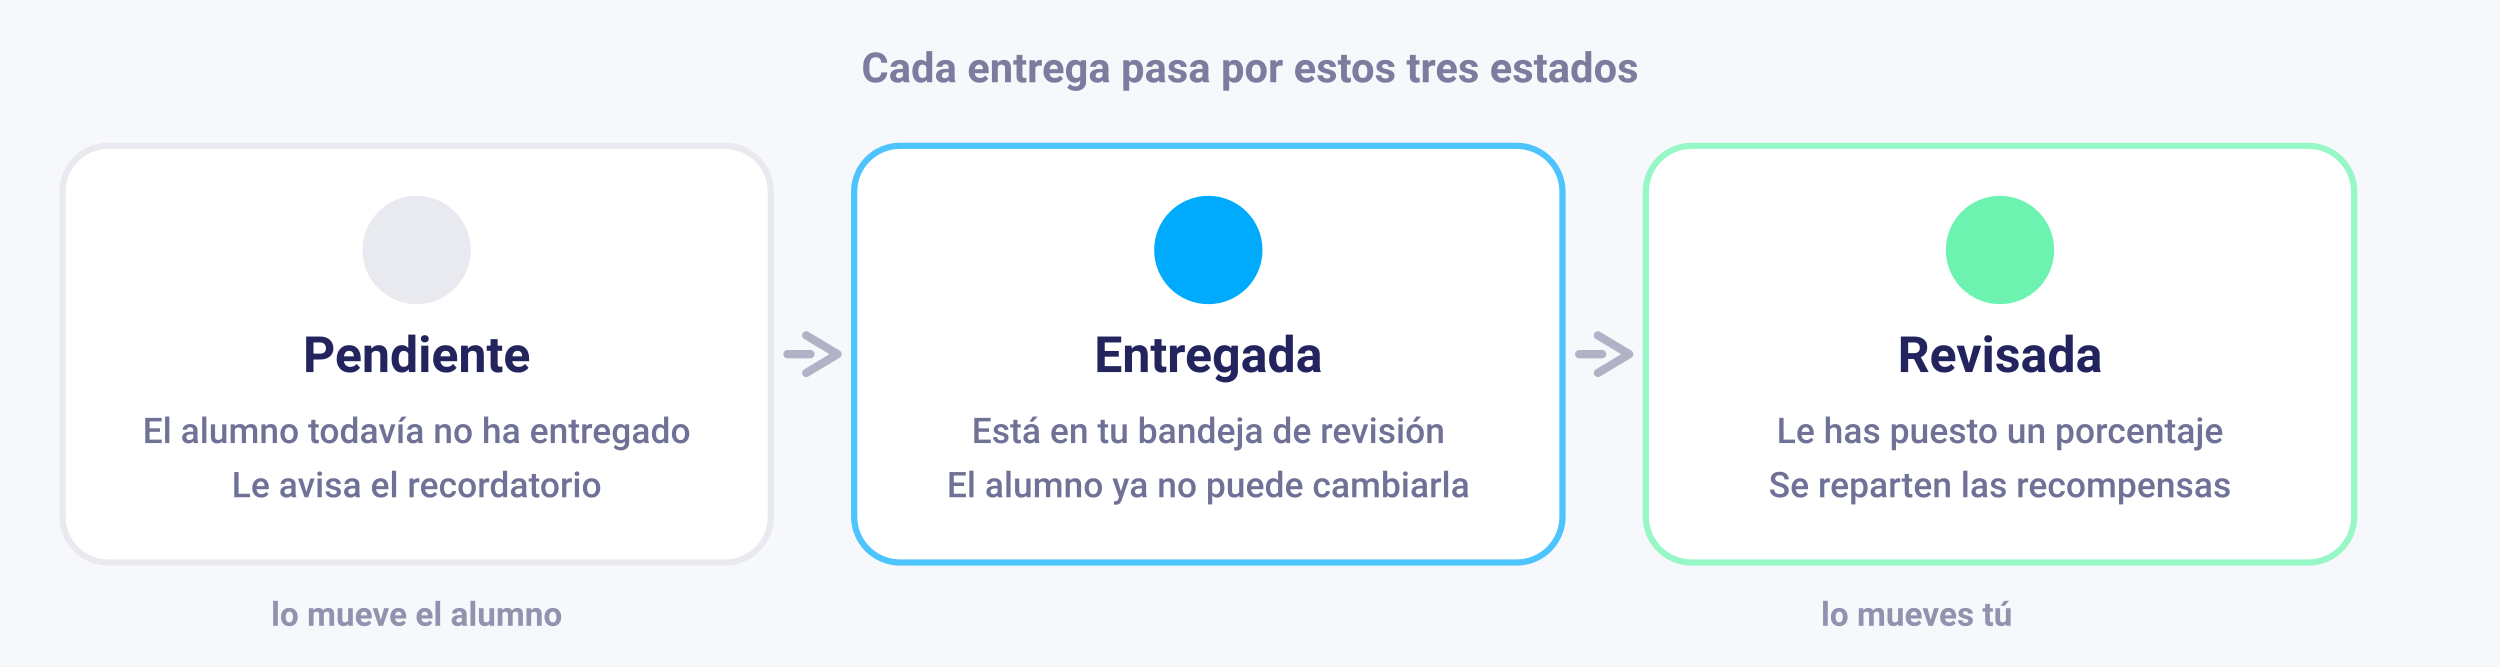
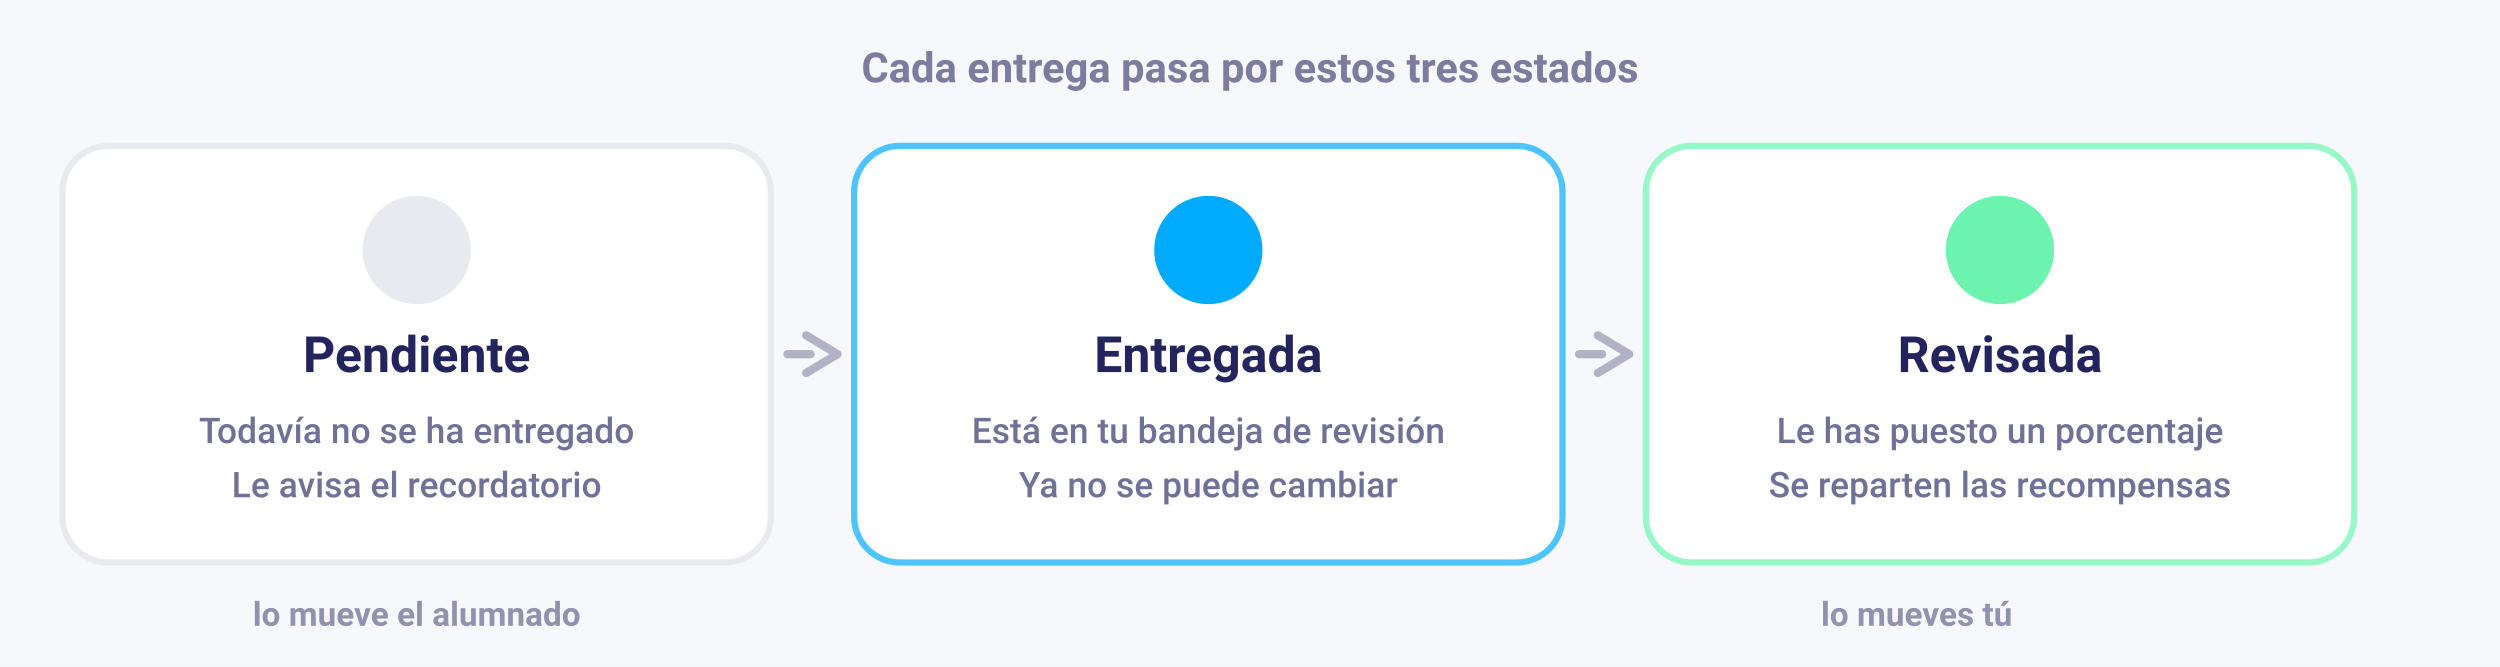
<svg xmlns="http://www.w3.org/2000/svg" viewBox="0 0 1200 320" width="1200" height="320" role="img">
  <rect x="0" y="0" width="1200" height="320" rx="0" fill="#F7F8FC" />
  <text x="600" y="34" font-family="-apple-system, BlinkMacSystemFont, 'Segoe UI', Roboto, 'Helvetica Neue', Arial, sans-serif" font-size="20" font-weight="600" fill="#7B7C9E" text-anchor="middle" dominant-baseline="middle">Cada entrega pasa por estos tres estados</text>
  <rect x="30" y="70" width="340" height="200" rx="22" fill="#FFFFFF" stroke="#E9EAF0" stroke-width="3" />
  <circle cx="200.0" cy="120" r="26" fill="#E9EAF0" />
  <text x="200.0" y="172" font-family="-apple-system, BlinkMacSystemFont, 'Segoe UI', Roboto, 'Helvetica Neue', Arial, sans-serif" font-size="24" font-weight="700" fill="#23245D" text-anchor="middle" dominant-baseline="middle">Pendiente</text>
-   <text x="200.0" y="208" font-family="-apple-system, BlinkMacSystemFont, 'Segoe UI', Roboto, 'Helvetica Neue', Arial, sans-serif" font-size="17" font-weight="500" fill="#707196" text-anchor="middle" dominant-baseline="middle">El alumno todavía no ha entregado</text>
+   <text x="200.0" y="208" font-family="-apple-system, BlinkMacSystemFont, 'Segoe UI', Roboto, 'Helvetica Neue', Arial, sans-serif" font-size="17" font-weight="500" fill="#707196" text-anchor="middle" dominant-baseline="middle">Todavía no se ha entregado</text>
  <text x="200.0" y="234" font-family="-apple-system, BlinkMacSystemFont, 'Segoe UI', Roboto, 'Helvetica Neue', Arial, sans-serif" font-size="17" font-weight="500" fill="#707196" text-anchor="middle" dominant-baseline="middle">Le avisa el recordatorio</text>
  <path d="M378 170 H389" stroke="#B2B2C6" stroke-width="4" stroke-linecap="round" />
  <path d="M387 161 L402 170 L387 179" stroke="#B2B2C6" stroke-width="4" stroke-linecap="round" stroke-linejoin="round" fill="none" />
  <rect x="410" y="70" width="340" height="200" rx="22" fill="#FFFFFF" stroke="#4DC4FD" stroke-width="3" />
  <circle cx="580.0" cy="120" r="26" fill="#00AAFC" />
  <text x="580.0" y="172" font-family="-apple-system, BlinkMacSystemFont, 'Segoe UI', Roboto, 'Helvetica Neue', Arial, sans-serif" font-size="24" font-weight="700" fill="#23245D" text-anchor="middle" dominant-baseline="middle">Entregada</text>
  <text x="580.0" y="208" font-family="-apple-system, BlinkMacSystemFont, 'Segoe UI', Roboto, 'Helvetica Neue', Arial, sans-serif" font-size="17" font-weight="500" fill="#707196" text-anchor="middle" dominant-baseline="middle">Está en tu bandeja de revisión</text>
-   <text x="580.0" y="234" font-family="-apple-system, BlinkMacSystemFont, 'Segoe UI', Roboto, 'Helvetica Neue', Arial, sans-serif" font-size="17" font-weight="500" fill="#707196" text-anchor="middle" dominant-baseline="middle">El alumno ya no puede cambiarla</text>
+   <text x="580.0" y="234" font-family="-apple-system, BlinkMacSystemFont, 'Segoe UI', Roboto, 'Helvetica Neue', Arial, sans-serif" font-size="17" font-weight="500" fill="#707196" text-anchor="middle" dominant-baseline="middle">Ya no se puede cambiar</text>
  <path d="M758 170 H769" stroke="#B2B2C6" stroke-width="4" stroke-linecap="round" />
  <path d="M767 161 L782 170 L767 179" stroke="#B2B2C6" stroke-width="4" stroke-linecap="round" stroke-linejoin="round" fill="none" />
  <rect x="790" y="70" width="340" height="200" rx="22" fill="#FFFFFF" stroke="#98F7C7" stroke-width="3" />
  <circle cx="960.0" cy="120" r="26" fill="#6CF3AF" />
  <text x="960.0" y="172" font-family="-apple-system, BlinkMacSystemFont, 'Segoe UI', Roboto, 'Helvetica Neue', Arial, sans-serif" font-size="24" font-weight="700" fill="#23245D" text-anchor="middle" dominant-baseline="middle">Revisada</text>
  <text x="960.0" y="208" font-family="-apple-system, BlinkMacSystemFont, 'Segoe UI', Roboto, 'Helvetica Neue', Arial, sans-serif" font-size="17" font-weight="500" fill="#707196" text-anchor="middle" dominant-baseline="middle">Le has puesto un porcentaje</text>
  <text x="960.0" y="234" font-family="-apple-system, BlinkMacSystemFont, 'Segoe UI', Roboto, 'Helvetica Neue', Arial, sans-serif" font-size="17" font-weight="500" fill="#707196" text-anchor="middle" dominant-baseline="middle">Se reparten las recompensas</text>
-   <text x="200" y="296" font-family="-apple-system, BlinkMacSystemFont, 'Segoe UI', Roboto, 'Helvetica Neue', Arial, sans-serif" font-size="16" font-weight="600" fill="#9192AE" text-anchor="middle" dominant-baseline="middle">lo mueve el alumno</text>
+   <text x="200" y="296" font-family="-apple-system, BlinkMacSystemFont, 'Segoe UI', Roboto, 'Helvetica Neue', Arial, sans-serif" font-size="16" font-weight="600" fill="#9192AE" text-anchor="middle" dominant-baseline="middle">lo mueve el alumnado</text>
  <text x="920" y="296" font-family="-apple-system, BlinkMacSystemFont, 'Segoe UI', Roboto, 'Helvetica Neue', Arial, sans-serif" font-size="16" font-weight="600" fill="#9192AE" text-anchor="middle" dominant-baseline="middle">lo mueves tú</text>
</svg>
